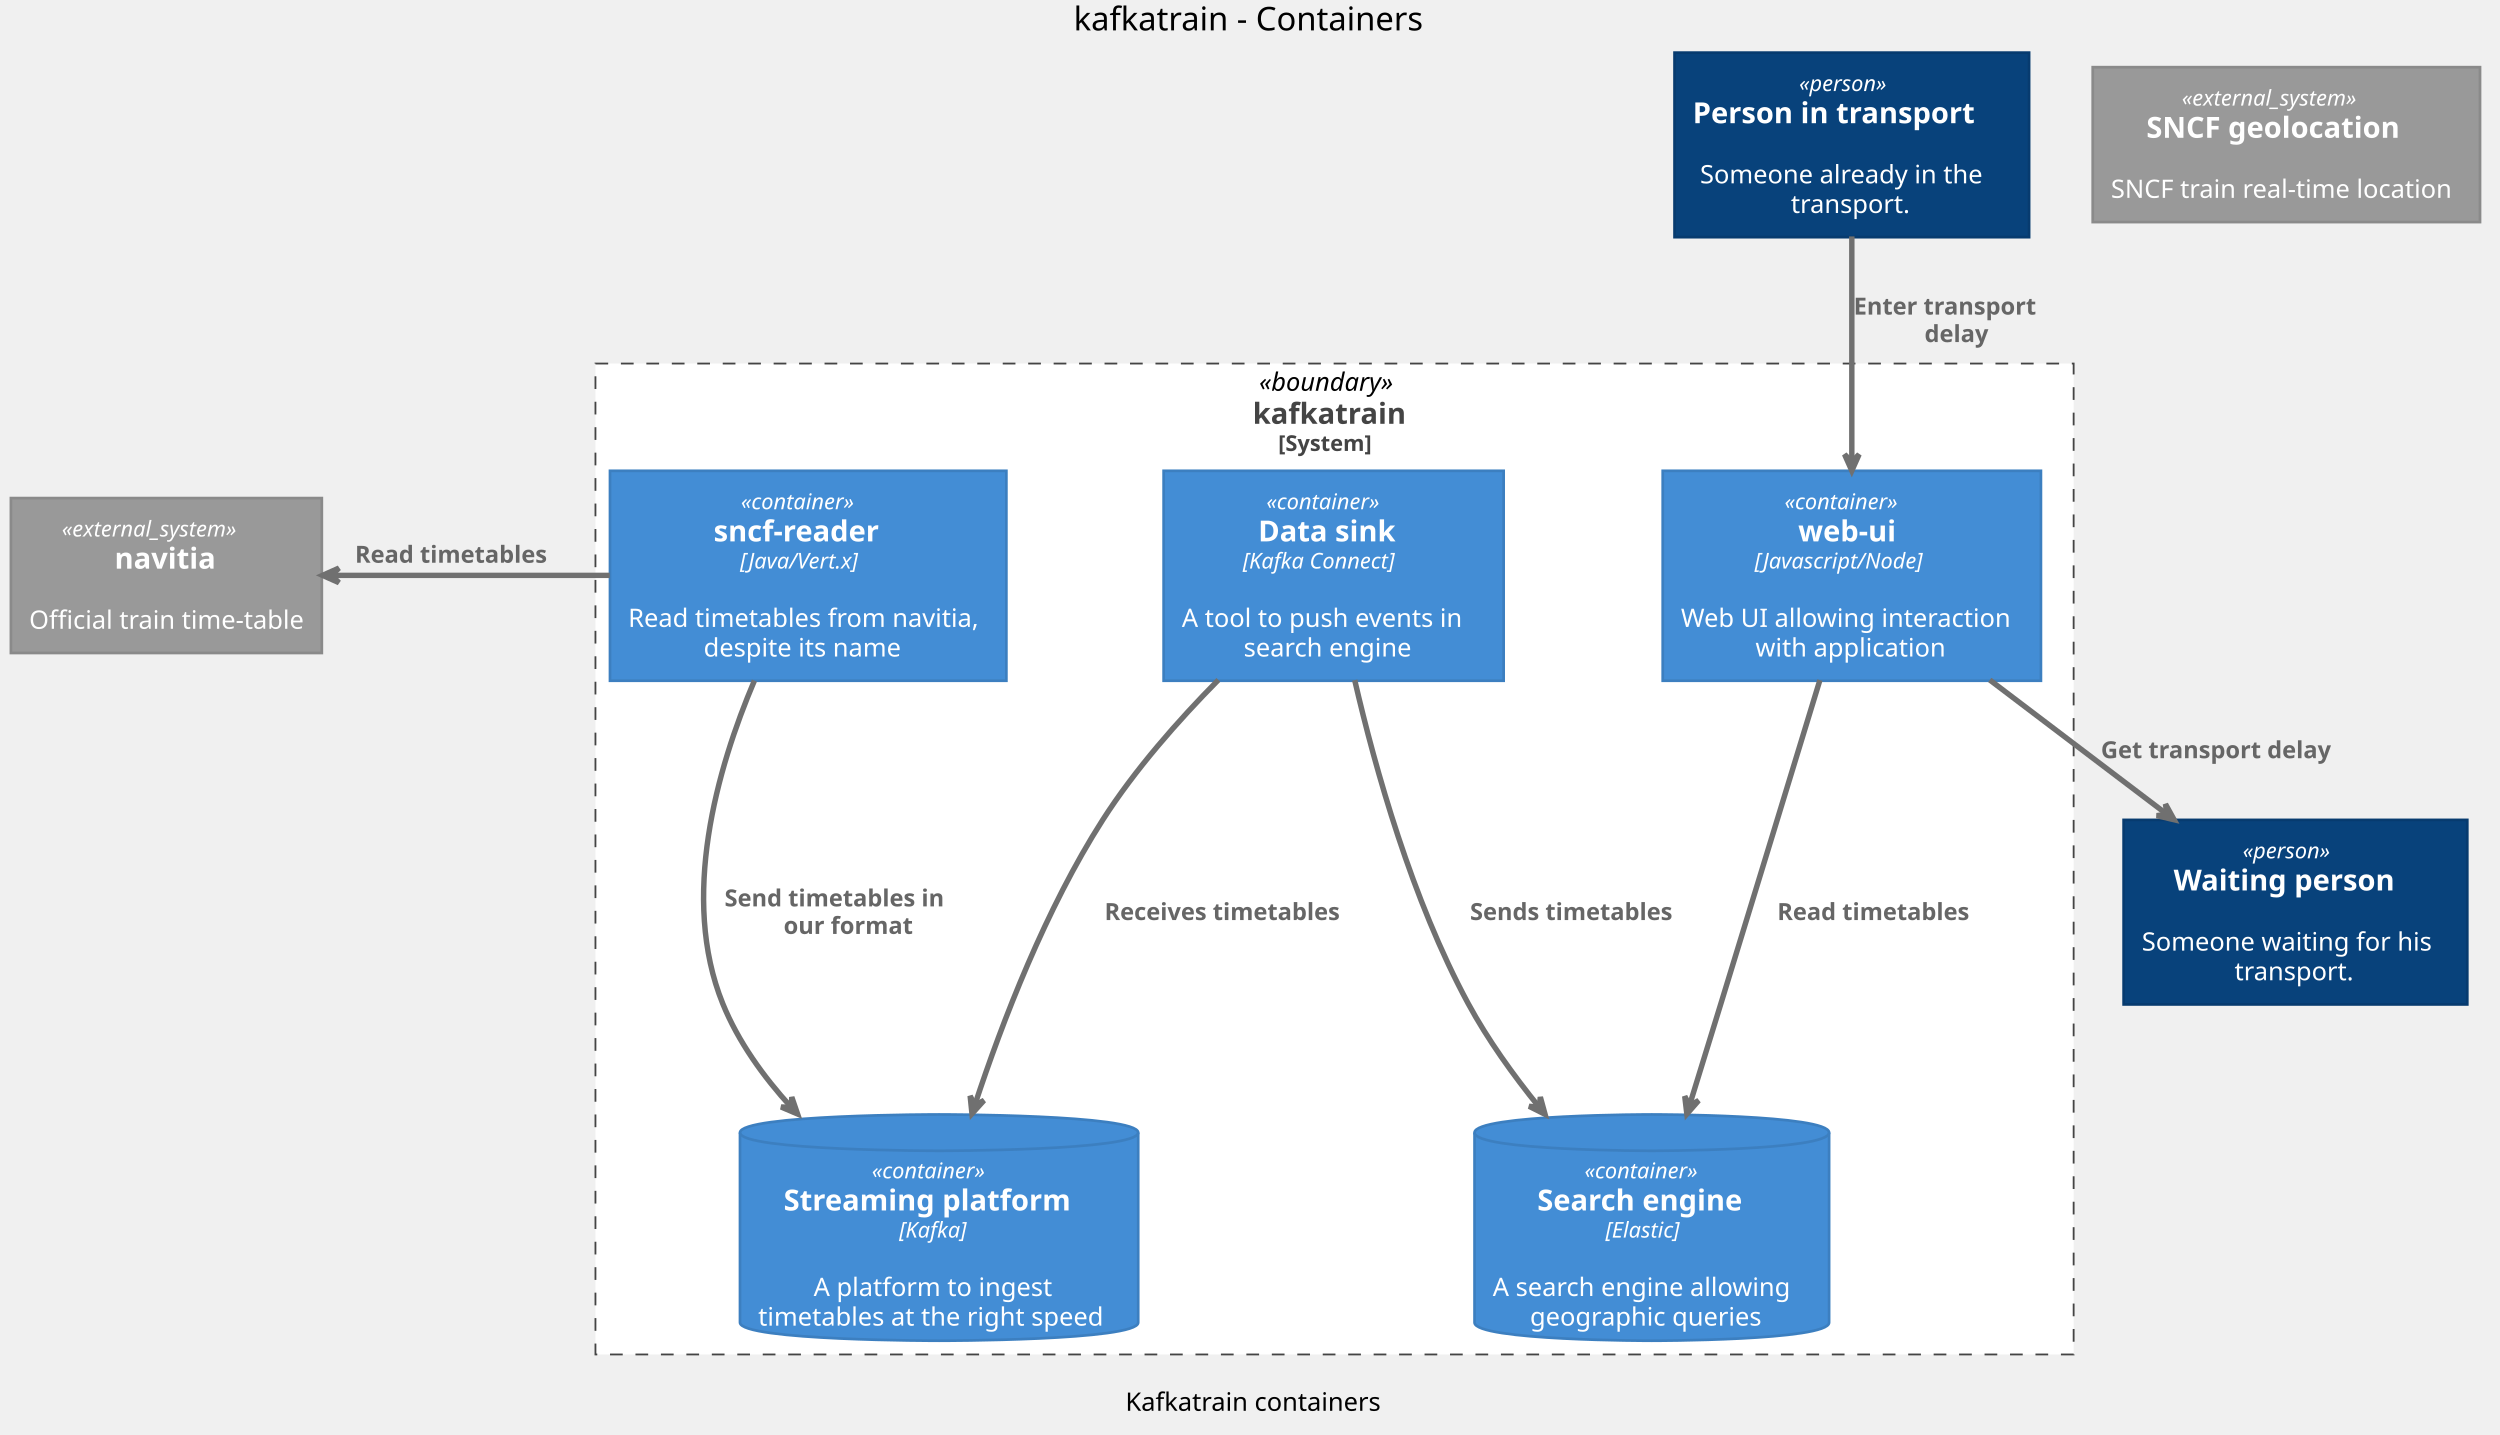
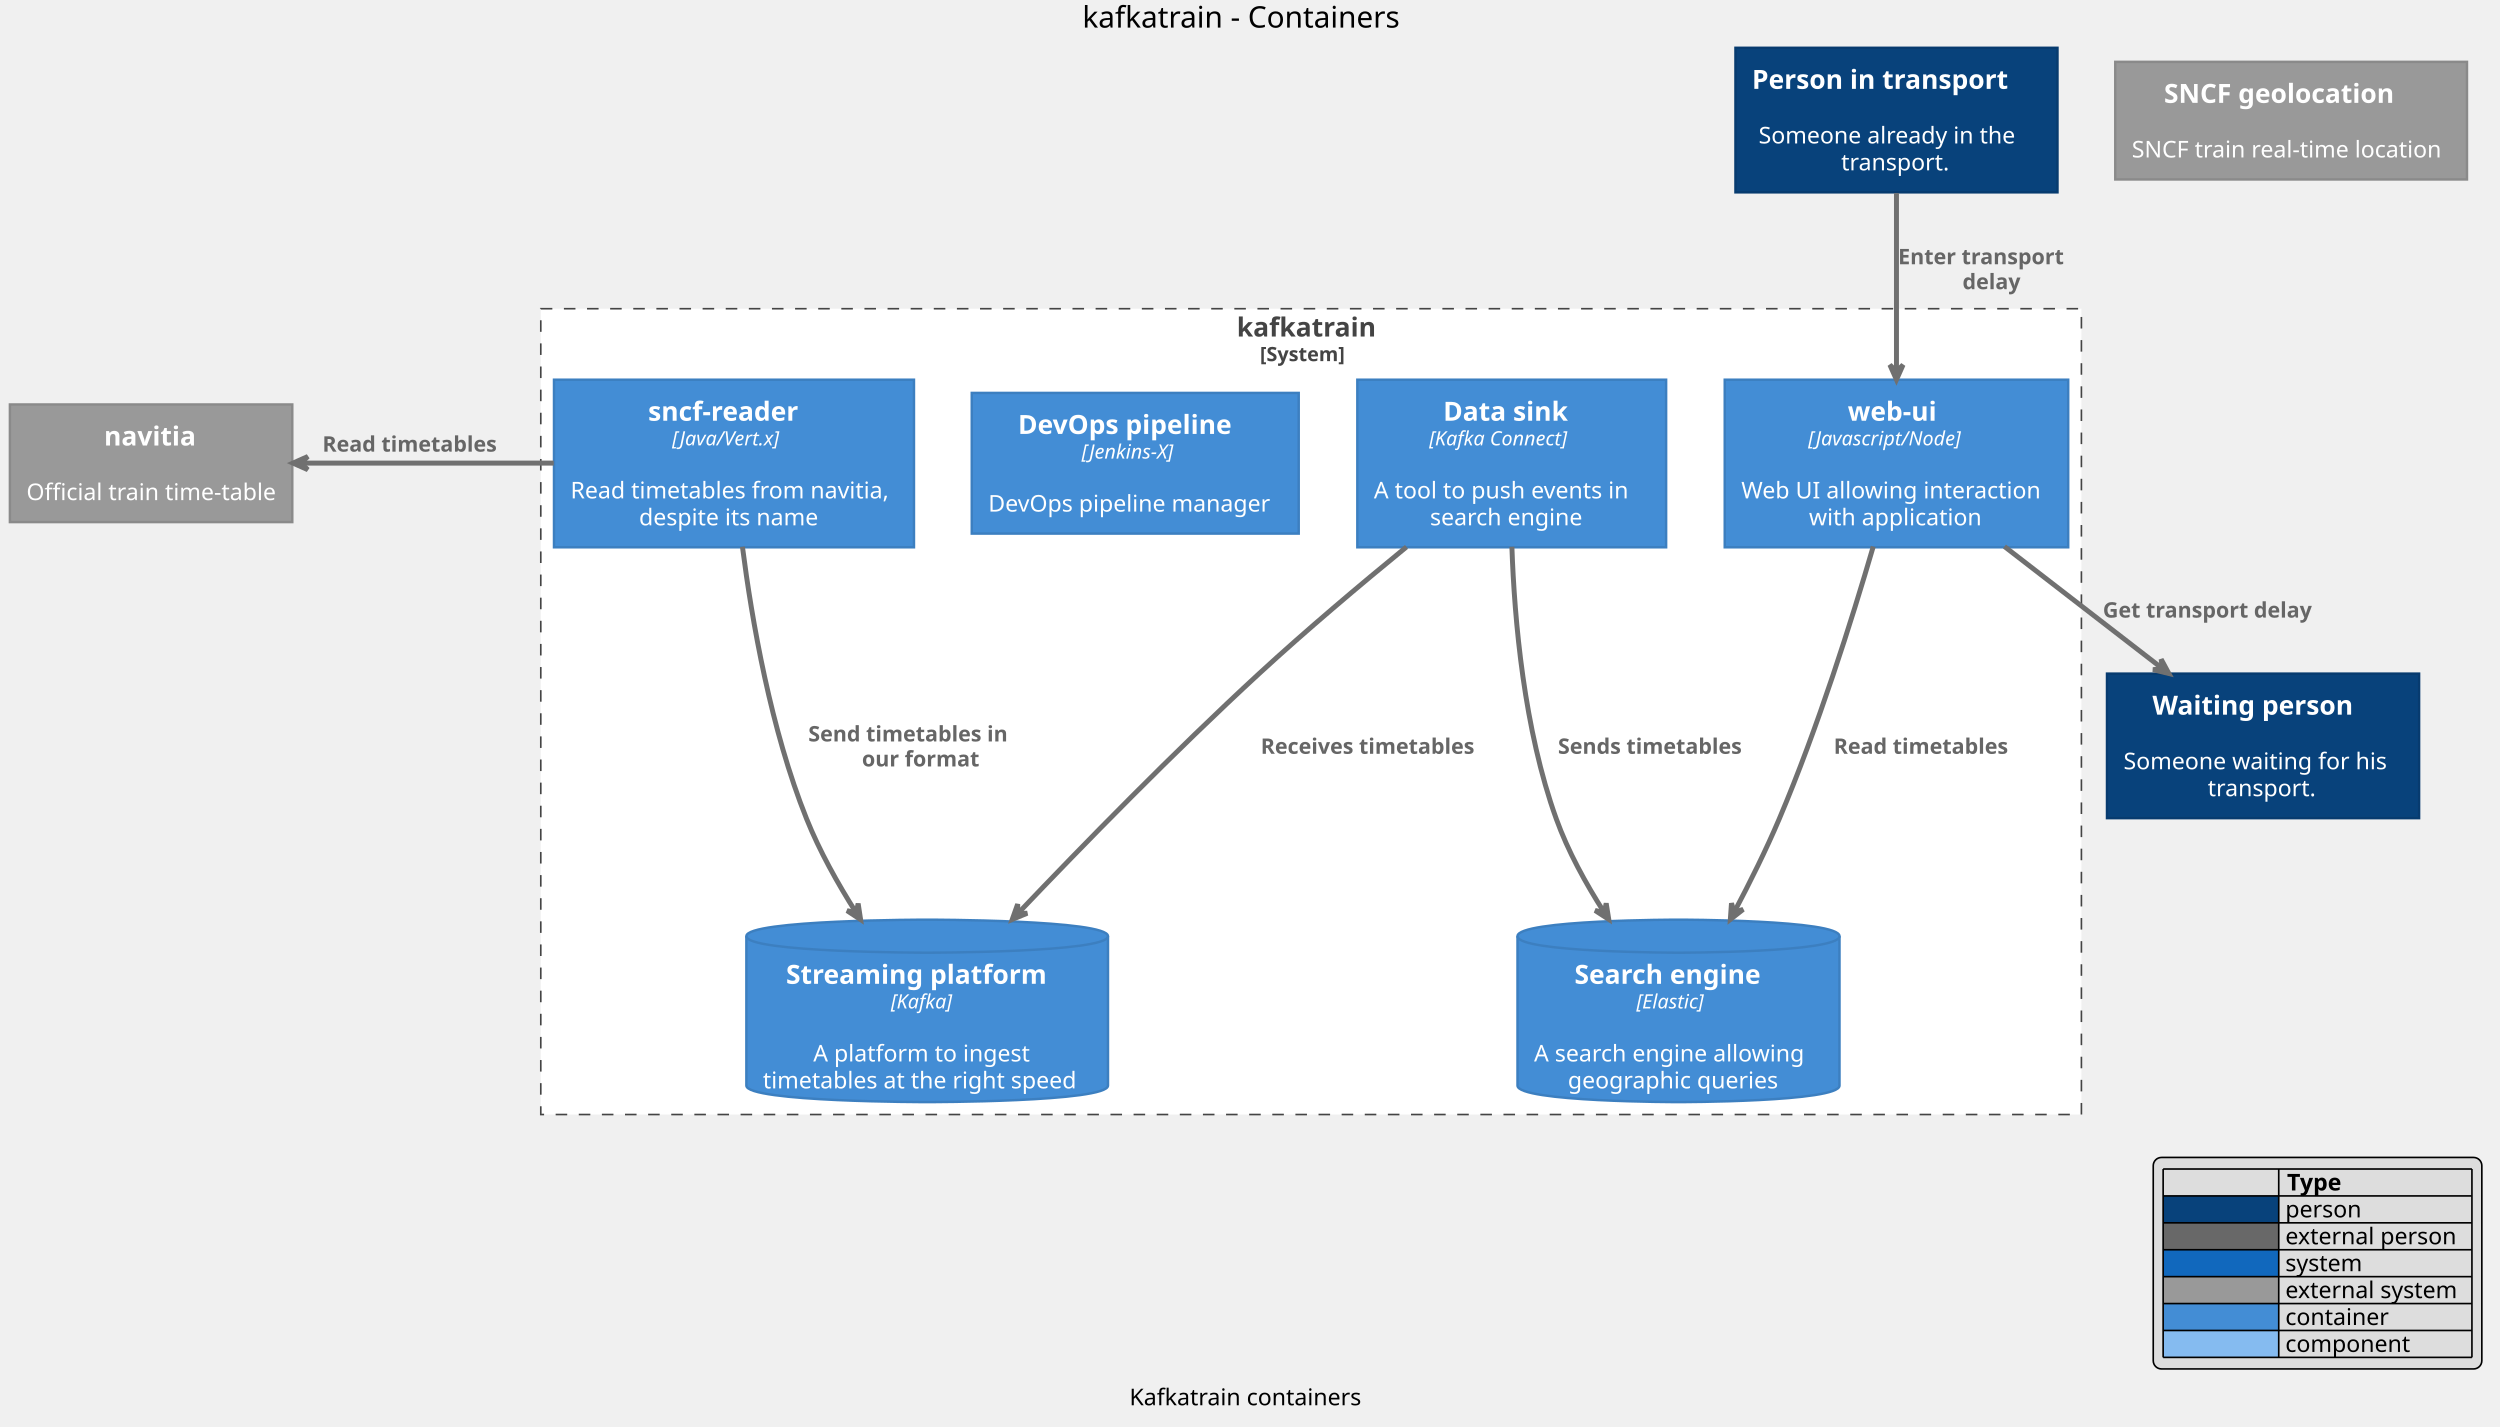
- <svg xmlns="http://www.w3.org/2000/svg" contentScriptType="application/ecmascript" contentStyleType="text/css" height="789px" preserveAspectRatio="none" style="width:1375px;height:789px;" version="1.1" viewBox="0 0 1375 789" width="1375px" zoomAndPan="magnify">
+ <svg xmlns="http://www.w3.org/2000/svg" contentScriptType="application/ecmascript" contentStyleType="text/css" height="864px" preserveAspectRatio="none" style="width:1514px;height:864px;" version="1.1" viewBox="0 0 1514 864" width="1514px" zoomAndPan="magnify">
  <defs>
    <style type="text/css">path:hover { stroke: #ADFF2F !important;}</style>
  </defs>
  <g>
-     <text fill="#000000" font-family="sans-serif" font-size="18" lengthAdjust="spacingAndGlyphs" textLength="201" x="590.5" y="16.708">kafkatrain - Containers</text>
-     <rect fill="#FFFFFF" height="545" style="stroke: #444444; stroke-width: 1.0; stroke-dasharray: 7.0,7.0;" width="813" x="327.5" y="199.953" />
-     <text fill="#000000" font-family="sans-serif" font-size="14" font-style="italic" lengthAdjust="spacingAndGlyphs" textLength="83" x="692.5" y="214.948">«boundary»</text>
-     <text fill="#444444" font-family="sans-serif" font-size="16" font-weight="bold" lengthAdjust="spacingAndGlyphs" textLength="90" x="689" y="233.102">kafkatrain</text>
-     <text fill="#444444" font-family="sans-serif" font-size="12" font-weight="bold" lengthAdjust="spacingAndGlyphs" textLength="62" x="703" y="248.014">[System]</text>
-     <rect fill="#438DD5" height="115.453" style="stroke: #3C7FC0; stroke-width: 1.5;" width="187" x="640" y="258.953" />
-     <text fill="#FFFFFF" font-family="sans-serif" font-size="12" font-style="italic" lengthAdjust="spacingAndGlyphs" textLength="74" x="696.5" y="280.092">«container»</text>
-     <text fill="#FFFFFF" font-family="sans-serif" font-size="16" font-weight="bold" lengthAdjust="spacingAndGlyphs" textLength="83" x="692" y="297.773">Data sink</text>
-     <text fill="#FFFFFF" font-family="sans-serif" font-size="12" font-style="italic" lengthAdjust="spacingAndGlyphs" textLength="100" x="683.5" y="312.685">[Kafka Connect]</text>
-     <text fill="#FFFFFF" font-family="sans-serif" font-size="14" lengthAdjust="spacingAndGlyphs" textLength="0" x="735.5" y="328.511" />
-     <text fill="#FFFFFF" font-family="sans-serif" font-size="14" lengthAdjust="spacingAndGlyphs" textLength="163" x="650" y="344.808">A tool to push events in</text>
-     <text fill="#FFFFFF" font-family="sans-serif" font-size="14" lengthAdjust="spacingAndGlyphs" textLength="99" x="684" y="361.104">search engine</text>
-     <path d="M811,622.953 C811,612.953 908.5,612.953 908.5,612.953 C908.5,612.953 1006,612.953 1006,622.953 L1006,727.406 C1006,737.406 908.5,737.406 908.5,737.406 C908.5,737.406 811,737.406 811,727.406 L811,622.953 " fill="#438DD5" style="stroke: #3C7FC0; stroke-width: 1.5;" />
-     <path d="M811,622.953 C811,632.953 908.5,632.953 908.5,632.953 C908.5,632.953 1006,632.953 1006,622.953 " fill="none" style="stroke: #3C7FC0; stroke-width: 1.5;" />
-     <text fill="#FFFFFF" font-family="sans-serif" font-size="12" font-style="italic" lengthAdjust="spacingAndGlyphs" textLength="74" x="871.5" y="648.092">«container»</text>
-     <text fill="#FFFFFF" font-family="sans-serif" font-size="16" font-weight="bold" lengthAdjust="spacingAndGlyphs" textLength="126" x="845.5" y="665.773">Search engine</text>
-     <text fill="#FFFFFF" font-family="sans-serif" font-size="12" font-style="italic" lengthAdjust="spacingAndGlyphs" textLength="51" x="883" y="680.686">[Elastic]</text>
-     <text fill="#FFFFFF" font-family="sans-serif" font-size="14" lengthAdjust="spacingAndGlyphs" textLength="0" x="910.5" y="696.511" />
-     <text fill="#FFFFFF" font-family="sans-serif" font-size="14" lengthAdjust="spacingAndGlyphs" textLength="171" x="821" y="712.808">A search engine allowing</text>
-     <text fill="#FFFFFF" font-family="sans-serif" font-size="14" lengthAdjust="spacingAndGlyphs" textLength="134" x="841.5" y="729.105">geographic queries</text>
-     <path d="M407,622.953 C407,612.953 516.5,612.953 516.5,612.953 C516.5,612.953 626,612.953 626,622.953 L626,727.406 C626,737.406 516.5,737.406 516.5,737.406 C516.5,737.406 407,737.406 407,727.406 L407,622.953 " fill="#438DD5" style="stroke: #3C7FC0; stroke-width: 1.5;" />
-     <path d="M407,622.953 C407,632.953 516.5,632.953 516.5,632.953 C516.5,632.953 626,632.953 626,622.953 " fill="none" style="stroke: #3C7FC0; stroke-width: 1.5;" />
-     <text fill="#FFFFFF" font-family="sans-serif" font-size="12" font-style="italic" lengthAdjust="spacingAndGlyphs" textLength="74" x="479.5" y="648.092">«container»</text>
-     <text fill="#FFFFFF" font-family="sans-serif" font-size="16" font-weight="bold" lengthAdjust="spacingAndGlyphs" textLength="171" x="431" y="665.773">Streaming platform</text>
-     <text fill="#FFFFFF" font-family="sans-serif" font-size="12" font-style="italic" lengthAdjust="spacingAndGlyphs" textLength="44" x="494.5" y="680.686">[Kafka]</text>
-     <text fill="#FFFFFF" font-family="sans-serif" font-size="14" lengthAdjust="spacingAndGlyphs" textLength="0" x="518.5" y="696.511" />
-     <text fill="#FFFFFF" font-family="sans-serif" font-size="14" lengthAdjust="spacingAndGlyphs" textLength="134" x="447.5" y="712.808">A platform to ingest</text>
-     <text fill="#FFFFFF" font-family="sans-serif" font-size="14" lengthAdjust="spacingAndGlyphs" textLength="199" x="417" y="729.105">timetables at the right speed</text>
-     <rect fill="#438DD5" height="115.453" style="stroke: #3C7FC0; stroke-width: 1.5;" width="218" x="335.5" y="258.953" />
-     <text fill="#FFFFFF" font-family="sans-serif" font-size="12" font-style="italic" lengthAdjust="spacingAndGlyphs" textLength="74" x="407.5" y="280.092">«container»</text>
-     <text fill="#FFFFFF" font-family="sans-serif" font-size="16" font-weight="bold" lengthAdjust="spacingAndGlyphs" textLength="104" x="392.5" y="297.773">sncf-reader</text>
-     <text fill="#FFFFFF" font-family="sans-serif" font-size="12" font-style="italic" lengthAdjust="spacingAndGlyphs" textLength="75" x="407" y="312.685">[Java/Vert.x]</text>
-     <text fill="#FFFFFF" font-family="sans-serif" font-size="14" lengthAdjust="spacingAndGlyphs" textLength="0" x="446.5" y="328.511" />
-     <text fill="#FFFFFF" font-family="sans-serif" font-size="14" lengthAdjust="spacingAndGlyphs" textLength="198" x="345.5" y="344.808">Read timetables from navitia,</text>
-     <text fill="#FFFFFF" font-family="sans-serif" font-size="14" lengthAdjust="spacingAndGlyphs" textLength="115" x="387" y="361.104">despite its name</text>
-     <rect fill="#438DD5" height="115.453" style="stroke: #3C7FC0; stroke-width: 1.5;" width="208" x="914.5" y="258.953" />
-     <text fill="#FFFFFF" font-family="sans-serif" font-size="12" font-style="italic" lengthAdjust="spacingAndGlyphs" textLength="74" x="981.5" y="280.092">«container»</text>
-     <text fill="#FFFFFF" font-family="sans-serif" font-size="16" font-weight="bold" lengthAdjust="spacingAndGlyphs" textLength="59" x="989" y="297.773">web-ui</text>
-     <text fill="#FFFFFF" font-family="sans-serif" font-size="12" font-style="italic" lengthAdjust="spacingAndGlyphs" textLength="107" x="965" y="312.685">[Javascript/Node]</text>
-     <text fill="#FFFFFF" font-family="sans-serif" font-size="14" lengthAdjust="spacingAndGlyphs" textLength="0" x="1020.5" y="328.511" />
-     <text fill="#FFFFFF" font-family="sans-serif" font-size="14" lengthAdjust="spacingAndGlyphs" textLength="184" x="924.5" y="344.808">Web UI allowing interaction</text>
-     <text fill="#FFFFFF" font-family="sans-serif" font-size="14" lengthAdjust="spacingAndGlyphs" textLength="106" x="965.5" y="361.104">with application</text>
-     <rect fill="#08427B" height="101.484" style="stroke: #073B6F; stroke-width: 1.5;" width="195" x="921" y="28.953" />
-     <text fill="#FFFFFF" font-family="sans-serif" font-size="12" font-style="italic" lengthAdjust="spacingAndGlyphs" textLength="58" x="989.5" y="50.092">«person»</text>
-     <text fill="#FFFFFF" font-family="sans-serif" font-size="16" font-weight="bold" lengthAdjust="spacingAndGlyphs" textLength="175" x="931" y="67.773">Person in transport</text>
-     <text fill="#FFFFFF" font-family="sans-serif" font-size="14" lengthAdjust="spacingAndGlyphs" textLength="0" x="1020.5" y="84.542" />
-     <text fill="#FFFFFF" font-family="sans-serif" font-size="14" lengthAdjust="spacingAndGlyphs" textLength="163" x="935" y="100.839">Someone already in the</text>
-     <text fill="#FFFFFF" font-family="sans-serif" font-size="14" lengthAdjust="spacingAndGlyphs" textLength="67" x="985" y="117.136">transport.</text>
-     <rect fill="#999999" height="85.188" style="stroke: #8A8A8A; stroke-width: 1.5;" width="213" x="1151" y="36.953" />
-     <text fill="#FFFFFF" font-family="sans-serif" font-size="12" font-style="italic" lengthAdjust="spacingAndGlyphs" textLength="115" x="1200" y="58.092">«external_system»</text>
-     <text fill="#FFFFFF" font-family="sans-serif" font-size="16" font-weight="bold" lengthAdjust="spacingAndGlyphs" textLength="154" x="1180.5" y="75.773">SNCF geolocation</text>
-     <text fill="#FFFFFF" font-family="sans-serif" font-size="14" lengthAdjust="spacingAndGlyphs" textLength="0" x="1259.5" y="92.542" />
-     <text fill="#FFFFFF" font-family="sans-serif" font-size="14" lengthAdjust="spacingAndGlyphs" textLength="193" x="1161" y="108.839">SNCF train real-time location</text>
-     <rect fill="#08427B" height="101.484" style="stroke: #073B6F; stroke-width: 1.5;" width="189" x="1168" y="450.953" />
-     <text fill="#FFFFFF" font-family="sans-serif" font-size="12" font-style="italic" lengthAdjust="spacingAndGlyphs" textLength="58" x="1233.5" y="472.092">«person»</text>
-     <text fill="#FFFFFF" font-family="sans-serif" font-size="16" font-weight="bold" lengthAdjust="spacingAndGlyphs" textLength="134" x="1195.5" y="489.773">Waiting person</text>
-     <text fill="#FFFFFF" font-family="sans-serif" font-size="14" lengthAdjust="spacingAndGlyphs" textLength="0" x="1264.5" y="506.542" />
-     <text fill="#FFFFFF" font-family="sans-serif" font-size="14" lengthAdjust="spacingAndGlyphs" textLength="165" x="1178" y="522.839">Someone waiting for his</text>
-     <text fill="#FFFFFF" font-family="sans-serif" font-size="14" lengthAdjust="spacingAndGlyphs" textLength="67" x="1229" y="539.136">transport.</text>
-     <rect fill="#999999" height="85.188" style="stroke: #8A8A8A; stroke-width: 1.5;" width="171" x="6" y="273.953" />
-     <text fill="#FFFFFF" font-family="sans-serif" font-size="12" font-style="italic" lengthAdjust="spacingAndGlyphs" textLength="115" x="34" y="295.092">«external_system»</text>
-     <text fill="#FFFFFF" font-family="sans-serif" font-size="16" font-weight="bold" lengthAdjust="spacingAndGlyphs" textLength="57" x="63" y="312.773">navitia</text>
-     <text fill="#FFFFFF" font-family="sans-serif" font-size="14" lengthAdjust="spacingAndGlyphs" textLength="0" x="93.5" y="329.542" />
-     <text fill="#FFFFFF" font-family="sans-serif" font-size="14" lengthAdjust="spacingAndGlyphs" textLength="151" x="16" y="345.839">Official train time-table</text>
-     <path d="M745.092,374.083 C756.492,423.33 776.704,495.038 807.5,551.953 C818.197,571.722 832.294,591.347 846.55,608.923 " fill="none" id="15-&gt;14" style="stroke: #707070; stroke-width: 3.0;" />
-     <polygon fill="#707070" points="849.786,612.875,847.179,603.378,846.618,609.006,840.989,608.446,849.786,612.875" style="stroke: #707070; stroke-width: 3.0;" />
-     <text fill="#666666" font-family="sans-serif" font-size="13" font-weight="bold" lengthAdjust="spacingAndGlyphs" textLength="129" x="808.5" y="506.02">Sends timetables</text>
-     <path d="M670.091,373.959 C647.909,396.407 624.16,423.363 606.5,450.953 C575.217,499.825 551.446,561.355 536.213,607.556 " fill="none" id="15-&gt;11" style="stroke: #707070; stroke-width: 3.0;" />
-     <polygon fill="#707070" points="534.582,612.544,541.181,605.233,536.136,607.791,533.577,602.746,534.582,612.544" style="stroke: #707070; stroke-width: 3.0;" />
-     <text fill="#666666" font-family="sans-serif" font-size="13" font-weight="bold" lengthAdjust="spacingAndGlyphs" textLength="149" x="607.5" y="506.02">Receives timetables</text>
-     <path d="M1018.5,130.005 C1018.5,166.174 1018.5,215.099 1018.5,253.756 " fill="none" id="2-&gt;18" style="stroke: #707070; stroke-width: 3.0;" />
-     <polygon fill="#707070" points="1018.5,258.899,1022.5,249.899,1018.5,253.899,1014.5,249.899,1018.5,258.899" style="stroke: #707070; stroke-width: 3.0;" />
-     <text fill="#666666" font-family="sans-serif" font-size="13" font-weight="bold" lengthAdjust="spacingAndGlyphs" textLength="113" x="1019.5" y="173.02">Enter transport</text>
-     <text fill="#666666" font-family="sans-serif" font-size="13" font-weight="bold" lengthAdjust="spacingAndGlyphs" textLength="40" x="1058.5" y="188.153">delay</text>
-     <path d="M414.936,374.327 C394.214,423.092 374.046,493.98 397.5,551.953 C405.943,572.823 419.813,592.114 435.157,608.932 " fill="none" id="10-&gt;11" style="stroke: #707070; stroke-width: 3.0;" />
-     <polygon fill="#707070" points="438.663,612.705,435.468,603.389,435.259,609.042,429.606,608.834,438.663,612.705" style="stroke: #707070; stroke-width: 3.0;" />
-     <text fill="#666666" font-family="sans-serif" font-size="13" font-weight="bold" lengthAdjust="spacingAndGlyphs" textLength="139" x="398.5" y="498.52">Send timetables in</text>
-     <text fill="#666666" font-family="sans-serif" font-size="13" font-weight="bold" lengthAdjust="spacingAndGlyphs" textLength="79" x="431" y="513.653">our format</text>
-     <path d="M182.461,316.453 C229.132,316.453 286.327,316.453 335.361,316.453 " fill="none" id="6&lt;-10" style="stroke: #707070; stroke-width: 3.0;" />
-     <polygon fill="#707070" points="177.402,316.453,186.402,320.453,182.402,316.453,186.402,312.453,177.402,316.453" style="stroke: #707070; stroke-width: 3.0;" />
-     <text fill="#666666" font-family="sans-serif" font-size="13" font-weight="bold" lengthAdjust="spacingAndGlyphs" textLength="122" x="195.25" y="309.52">Read timetables</text>
-     <path d="M1000.941,374.053 C986.392,421.741 965.152,491.265 946.5,551.953 C940.948,570.016 934.919,589.565 929.333,607.648 " fill="none" id="18-&gt;14" style="stroke: #707070; stroke-width: 3.0;" />
-     <polygon fill="#707070" points="927.769,612.706,934.248,605.288,929.246,607.929,926.605,602.927,927.769,612.706" style="stroke: #707070; stroke-width: 3.0;" />
-     <text fill="#666666" font-family="sans-serif" font-size="13" font-weight="bold" lengthAdjust="spacingAndGlyphs" textLength="122" x="977.5" y="506.02">Read timetables</text>
-     <path d="M1094.366,373.974 C1125.427,397.525 1161.167,424.623 1191.687,447.763 " fill="none" id="18-&gt;1" style="stroke: #707070; stroke-width: 3.0;" />
-     <polygon fill="#707070" points="1195.765,450.855,1191.011,442.23,1191.781,447.834,1186.177,448.605,1195.765,450.855" style="stroke: #707070; stroke-width: 3.0;" />
-     <text fill="#666666" font-family="sans-serif" font-size="13" font-weight="bold" lengthAdjust="spacingAndGlyphs" textLength="145" x="1155.5" y="417.02">Get transport delay</text>
-     <text fill="#000000" font-family="sans-serif" font-size="14" lengthAdjust="spacingAndGlyphs" textLength="144" x="619" y="775.948">Kafkatrain containers</text>
+     <text fill="#000000" font-family="sans-serif" font-size="18" lengthAdjust="spacingAndGlyphs" textLength="201" x="655.5" y="16.708">kafkatrain - Containers</text>
+     <rect fill="#FFFFFF" height="488" style="stroke: #444444; stroke-width: 1.0; stroke-dasharray: 7.0,7.0;" width="933" x="327.5" y="186.953" />
+     <text fill="#444444" font-family="sans-serif" font-size="16" font-weight="bold" lengthAdjust="spacingAndGlyphs" textLength="90" x="749" y="203.805">kafkatrain</text>
+     <text fill="#444444" font-family="sans-serif" font-size="12" font-weight="bold" lengthAdjust="spacingAndGlyphs" textLength="62" x="763" y="218.717">[System]</text>
+     <rect fill="#438DD5" height="101.484" style="stroke: #3C7FC0; stroke-width: 1.5;" width="187" x="822" y="229.953" />
+     <text fill="#FFFFFF" font-family="sans-serif" font-size="16" font-weight="bold" lengthAdjust="spacingAndGlyphs" textLength="83" x="874" y="254.805">Data sink</text>
+     <text fill="#FFFFFF" font-family="sans-serif" font-size="12" font-style="italic" lengthAdjust="spacingAndGlyphs" textLength="100" x="865.5" y="269.717">[Kafka Connect]</text>
+     <text fill="#FFFFFF" font-family="sans-serif" font-size="14" lengthAdjust="spacingAndGlyphs" textLength="0" x="917.5" y="285.542" />
+     <text fill="#FFFFFF" font-family="sans-serif" font-size="14" lengthAdjust="spacingAndGlyphs" textLength="163" x="832" y="301.839">A tool to push events in</text>
+     <text fill="#FFFFFF" font-family="sans-serif" font-size="14" lengthAdjust="spacingAndGlyphs" textLength="99" x="866" y="318.136">search engine</text>
+     <rect fill="#438DD5" height="85.188" style="stroke: #3C7FC0; stroke-width: 1.5;" width="198" x="588.5" y="237.953" />
+     <text fill="#FFFFFF" font-family="sans-serif" font-size="16" font-weight="bold" lengthAdjust="spacingAndGlyphs" textLength="142" x="616.5" y="262.805">DevOps pipeline</text>
+     <text fill="#FFFFFF" font-family="sans-serif" font-size="12" font-style="italic" lengthAdjust="spacingAndGlyphs" textLength="65" x="655" y="277.717">[Jenkins-X]</text>
+     <text fill="#FFFFFF" font-family="sans-serif" font-size="14" lengthAdjust="spacingAndGlyphs" textLength="0" x="689.5" y="293.542" />
+     <text fill="#FFFFFF" font-family="sans-serif" font-size="14" lengthAdjust="spacingAndGlyphs" textLength="178" x="598.5" y="309.839">DevOps pipeline manager</text>
+     <path d="M919,566.953 C919,556.953 1016.5,556.953 1016.5,556.953 C1016.5,556.953 1114,556.953 1114,566.953 L1114,657.438 C1114,667.438 1016.5,667.438 1016.5,667.438 C1016.5,667.438 919,667.438 919,657.438 L919,566.953 " fill="#438DD5" style="stroke: #3C7FC0; stroke-width: 1.5;" />
+     <path d="M919,566.953 C919,576.953 1016.5,576.953 1016.5,576.953 C1016.5,576.953 1114,576.953 1114,566.953 " fill="none" style="stroke: #3C7FC0; stroke-width: 1.5;" />
+     <text fill="#FFFFFF" font-family="sans-serif" font-size="16" font-weight="bold" lengthAdjust="spacingAndGlyphs" textLength="126" x="953.5" y="595.805">Search engine</text>
+     <text fill="#FFFFFF" font-family="sans-serif" font-size="12" font-style="italic" lengthAdjust="spacingAndGlyphs" textLength="51" x="991" y="610.717">[Elastic]</text>
+     <text fill="#FFFFFF" font-family="sans-serif" font-size="14" lengthAdjust="spacingAndGlyphs" textLength="0" x="1018.5" y="626.542" />
+     <text fill="#FFFFFF" font-family="sans-serif" font-size="14" lengthAdjust="spacingAndGlyphs" textLength="171" x="929" y="642.839">A search engine allowing</text>
+     <text fill="#FFFFFF" font-family="sans-serif" font-size="14" lengthAdjust="spacingAndGlyphs" textLength="134" x="949.5" y="659.136">geographic queries</text>
+     <path d="M452,566.953 C452,556.953 561.5,556.953 561.5,556.953 C561.5,556.953 671,556.953 671,566.953 L671,657.438 C671,667.438 561.5,667.438 561.5,667.438 C561.5,667.438 452,667.438 452,657.438 L452,566.953 " fill="#438DD5" style="stroke: #3C7FC0; stroke-width: 1.5;" />
+     <path d="M452,566.953 C452,576.953 561.5,576.953 561.5,576.953 C561.5,576.953 671,576.953 671,566.953 " fill="none" style="stroke: #3C7FC0; stroke-width: 1.5;" />
+     <text fill="#FFFFFF" font-family="sans-serif" font-size="16" font-weight="bold" lengthAdjust="spacingAndGlyphs" textLength="171" x="476" y="595.805">Streaming platform</text>
+     <text fill="#FFFFFF" font-family="sans-serif" font-size="12" font-style="italic" lengthAdjust="spacingAndGlyphs" textLength="44" x="539.5" y="610.717">[Kafka]</text>
+     <text fill="#FFFFFF" font-family="sans-serif" font-size="14" lengthAdjust="spacingAndGlyphs" textLength="0" x="563.5" y="626.542" />
+     <text fill="#FFFFFF" font-family="sans-serif" font-size="14" lengthAdjust="spacingAndGlyphs" textLength="134" x="492.5" y="642.839">A platform to ingest</text>
+     <text fill="#FFFFFF" font-family="sans-serif" font-size="14" lengthAdjust="spacingAndGlyphs" textLength="199" x="462" y="659.136">timetables at the right speed</text>
+     <rect fill="#438DD5" height="101.484" style="stroke: #3C7FC0; stroke-width: 1.5;" width="218" x="335.5" y="229.953" />
+     <text fill="#FFFFFF" font-family="sans-serif" font-size="16" font-weight="bold" lengthAdjust="spacingAndGlyphs" textLength="104" x="392.5" y="254.805">sncf-reader</text>
+     <text fill="#FFFFFF" font-family="sans-serif" font-size="12" font-style="italic" lengthAdjust="spacingAndGlyphs" textLength="75" x="407" y="269.717">[Java/Vert.x]</text>
+     <text fill="#FFFFFF" font-family="sans-serif" font-size="14" lengthAdjust="spacingAndGlyphs" textLength="0" x="446.5" y="285.542" />
+     <text fill="#FFFFFF" font-family="sans-serif" font-size="14" lengthAdjust="spacingAndGlyphs" textLength="198" x="345.5" y="301.839">Read timetables from navitia,</text>
+     <text fill="#FFFFFF" font-family="sans-serif" font-size="14" lengthAdjust="spacingAndGlyphs" textLength="115" x="387" y="318.136">despite its name</text>
+     <rect fill="#438DD5" height="101.484" style="stroke: #3C7FC0; stroke-width: 1.5;" width="208" x="1044.5" y="229.953" />
+     <text fill="#FFFFFF" font-family="sans-serif" font-size="16" font-weight="bold" lengthAdjust="spacingAndGlyphs" textLength="59" x="1119" y="254.805">web-ui</text>
+     <text fill="#FFFFFF" font-family="sans-serif" font-size="12" font-style="italic" lengthAdjust="spacingAndGlyphs" textLength="107" x="1095" y="269.717">[Javascript/Node]</text>
+     <text fill="#FFFFFF" font-family="sans-serif" font-size="14" lengthAdjust="spacingAndGlyphs" textLength="0" x="1150.5" y="285.542" />
+     <text fill="#FFFFFF" font-family="sans-serif" font-size="14" lengthAdjust="spacingAndGlyphs" textLength="184" x="1054.5" y="301.839">Web UI allowing interaction</text>
+     <text fill="#FFFFFF" font-family="sans-serif" font-size="14" lengthAdjust="spacingAndGlyphs" textLength="106" x="1095.5" y="318.136">with application</text>
+     <rect fill="#08427B" height="87.516" style="stroke: #073B6F; stroke-width: 1.5;" width="195" x="1051" y="28.953" />
+     <text fill="#FFFFFF" font-family="sans-serif" font-size="16" font-weight="bold" lengthAdjust="spacingAndGlyphs" textLength="175" x="1061" y="53.805">Person in transport</text>
+     <text fill="#FFFFFF" font-family="sans-serif" font-size="14" lengthAdjust="spacingAndGlyphs" textLength="0" x="1150.5" y="70.573" />
+     <text fill="#FFFFFF" font-family="sans-serif" font-size="14" lengthAdjust="spacingAndGlyphs" textLength="163" x="1065" y="86.87">Someone already in the</text>
+     <text fill="#FFFFFF" font-family="sans-serif" font-size="14" lengthAdjust="spacingAndGlyphs" textLength="67" x="1115" y="103.167">transport.</text>
+     <rect fill="#999999" height="71.219" style="stroke: #8A8A8A; stroke-width: 1.5;" width="213" x="1281" y="37.453" />
+     <text fill="#FFFFFF" font-family="sans-serif" font-size="16" font-weight="bold" lengthAdjust="spacingAndGlyphs" textLength="154" x="1310.5" y="62.305">SNCF geolocation</text>
+     <text fill="#FFFFFF" font-family="sans-serif" font-size="14" lengthAdjust="spacingAndGlyphs" textLength="0" x="1389.5" y="79.073" />
+     <text fill="#FFFFFF" font-family="sans-serif" font-size="14" lengthAdjust="spacingAndGlyphs" textLength="193" x="1291" y="95.37">SNCF train real-time location</text>
+     <rect fill="#08427B" height="87.516" style="stroke: #073B6F; stroke-width: 1.5;" width="189" x="1276" y="407.953" />
+     <text fill="#FFFFFF" font-family="sans-serif" font-size="16" font-weight="bold" lengthAdjust="spacingAndGlyphs" textLength="134" x="1303.5" y="432.805">Waiting person</text>
+     <text fill="#FFFFFF" font-family="sans-serif" font-size="14" lengthAdjust="spacingAndGlyphs" textLength="0" x="1372.5" y="449.573" />
+     <text fill="#FFFFFF" font-family="sans-serif" font-size="14" lengthAdjust="spacingAndGlyphs" textLength="165" x="1286" y="465.87">Someone waiting for his</text>
+     <text fill="#FFFFFF" font-family="sans-serif" font-size="14" lengthAdjust="spacingAndGlyphs" textLength="67" x="1337" y="482.167">transport.</text>
+     <rect fill="#999999" height="71.219" style="stroke: #8A8A8A; stroke-width: 1.5;" width="171" x="6" y="244.953" />
+     <text fill="#FFFFFF" font-family="sans-serif" font-size="16" font-weight="bold" lengthAdjust="spacingAndGlyphs" textLength="57" x="63" y="269.805">navitia</text>
+     <text fill="#FFFFFF" font-family="sans-serif" font-size="14" lengthAdjust="spacingAndGlyphs" textLength="0" x="93.5" y="286.573" />
+     <text fill="#FFFFFF" font-family="sans-serif" font-size="14" lengthAdjust="spacingAndGlyphs" textLength="151" x="16" y="302.87">Official train time-table</text>
+     <path d="M915.602,331.122 C917.14,375.745 922.986,441.864 942.5,495.953 C949.525,515.425 960.273,535.006 971.419,552.391 " fill="none" id="15-&gt;14" style="stroke: #707070; stroke-width: 3.0;" />
+     <polygon fill="#707070" points="974.259,556.762,972.71,547.036,971.535,552.57,966.001,551.395,974.259,556.762" style="stroke: #707070; stroke-width: 3.0;" />
+     <text fill="#666666" font-family="sans-serif" font-size="13" font-weight="bold" lengthAdjust="spacingAndGlyphs" textLength="129" x="943.5" y="456.52">Sends timetables</text>
+     <path d="M851.783,331.205 C823.847,354.051 790.999,381.733 762.5,407.953 C711.354,455.009 656.136,511.498 616.541,553.09 " fill="none" id="15-&gt;11" style="stroke: #707070; stroke-width: 3.0;" />
+     <polygon fill="#707070" points="612.999,556.814,622.1,553.049,616.445,553.191,616.302,547.536,612.999,556.814" style="stroke: #707070; stroke-width: 3.0;" />
+     <text fill="#666666" font-family="sans-serif" font-size="13" font-weight="bold" lengthAdjust="spacingAndGlyphs" textLength="149" x="763.5" y="456.52">Receives timetables</text>
+     <path d="M1148.5,116.959 C1148.5,148.351 1148.5,190.814 1148.5,224.597 " fill="none" id="2-&gt;18" style="stroke: #707070; stroke-width: 3.0;" />
+     <polygon fill="#707070" points="1148.5,229.942,1152.5,220.942,1148.5,224.942,1144.5,220.942,1148.5,229.942" style="stroke: #707070; stroke-width: 3.0;" />
+     <text fill="#666666" font-family="sans-serif" font-size="13" font-weight="bold" lengthAdjust="spacingAndGlyphs" textLength="113" x="1149.5" y="160.02">Enter transport</text>
+     <text fill="#666666" font-family="sans-serif" font-size="13" font-weight="bold" lengthAdjust="spacingAndGlyphs" textLength="40" x="1188.5" y="175.153">delay</text>
+     <path d="M449.628,331.143 C455.353,375.78 466.817,441.908 488.5,495.953 C496.26,515.294 507.254,534.977 518.361,552.506 " fill="none" id="10-&gt;11" style="stroke: #707070; stroke-width: 3.0;" />
+     <polygon fill="#707070" points="521.185,556.914,519.698,547.178,518.488,552.704,512.962,551.494,521.185,556.914" style="stroke: #707070; stroke-width: 3.0;" />
+     <text fill="#666666" font-family="sans-serif" font-size="13" font-weight="bold" lengthAdjust="spacingAndGlyphs" textLength="139" x="489.5" y="449.02">Send timetables in</text>
+     <text fill="#666666" font-family="sans-serif" font-size="13" font-weight="bold" lengthAdjust="spacingAndGlyphs" textLength="79" x="522" y="464.153">our format</text>
+     <path d="M182.461,280.453 C229.132,280.453 286.327,280.453 335.361,280.453 " fill="none" id="6&lt;-10" style="stroke: #707070; stroke-width: 3.0;" />
+     <polygon fill="#707070" points="177.402,280.453,186.402,284.453,182.402,280.453,186.402,276.453,177.402,280.453" style="stroke: #707070; stroke-width: 3.0;" />
+     <text fill="#666666" font-family="sans-serif" font-size="13" font-weight="bold" lengthAdjust="spacingAndGlyphs" textLength="122" x="195.25" y="273.52">Read timetables</text>
+     <path d="M1134.444,330.962 C1121.528,375.195 1100.882,440.832 1077.5,495.953 C1069.554,514.684 1059.717,534.483 1050.278,552.318 " fill="none" id="18-&gt;14" style="stroke: #707070; stroke-width: 3.0;" />
+     <polygon fill="#707070" points="1047.889,556.809,1055.648,550.743,1050.238,552.395,1048.586,546.985,1047.889,556.809" style="stroke: #707070; stroke-width: 3.0;" />
+     <text fill="#666666" font-family="sans-serif" font-size="13" font-weight="bold" lengthAdjust="spacingAndGlyphs" textLength="122" x="1110.5" y="456.52">Read timetables</text>
+     <path d="M1213.907,330.981 C1244.14,354.337 1279.836,381.913 1309.506,404.834 " fill="none" id="18-&gt;1" style="stroke: #707070; stroke-width: 3.0;" />
+     <polygon fill="#707070" points="1313.465,407.892,1308.788,399.224,1309.508,404.835,1303.897,405.555,1313.465,407.892" style="stroke: #707070; stroke-width: 3.0;" />
+     <text fill="#666666" font-family="sans-serif" font-size="13" font-weight="bold" lengthAdjust="spacingAndGlyphs" textLength="145" x="1273.5" y="374.02">Get transport delay</text>
+     <rect fill="#DDDDDD" height="128.078" rx="5" ry="5" style="stroke: #000000; stroke-width: 1.0;" width="199" x="1304" y="700.953" />
+     <text fill="#000000" font-family="sans-serif" font-size="14" font-weight="bold" lengthAdjust="spacingAndGlyphs" textLength="0" x="1380" y="720.948" />
+     <text fill="#000000" font-family="sans-serif" font-size="14" font-weight="bold" lengthAdjust="spacingAndGlyphs" textLength="39" x="1385" y="720.948">Type</text>
+     <rect fill="#08427B" height="16.297" style="stroke: none; stroke-width: 1.0;" width="70" x="1310" y="724.25" />
+     <text fill="#000000" font-family="sans-serif" font-size="14" lengthAdjust="spacingAndGlyphs" textLength="0" x="1334" y="737.245" />
+     <text fill="#000000" font-family="sans-serif" font-size="14" lengthAdjust="spacingAndGlyphs" textLength="49" x="1384" y="737.245">person</text>
+     <rect fill="#686868" height="16.297" style="stroke: none; stroke-width: 1.0;" width="70" x="1310" y="740.547" />
+     <text fill="#000000" font-family="sans-serif" font-size="14" lengthAdjust="spacingAndGlyphs" textLength="0" x="1334" y="753.542" />
+     <text fill="#000000" font-family="sans-serif" font-size="14" lengthAdjust="spacingAndGlyphs" textLength="108" x="1384" y="753.542">external person</text>
+     <rect fill="#1168BD" height="16.297" style="stroke: none; stroke-width: 1.0;" width="70" x="1310" y="756.844" />
+     <text fill="#000000" font-family="sans-serif" font-size="14" lengthAdjust="spacingAndGlyphs" textLength="0" x="1322" y="769.839" />
+     <text fill="#000000" font-family="sans-serif" font-size="14" lengthAdjust="spacingAndGlyphs" textLength="50" x="1384" y="769.839">system</text>
+     <rect fill="#999999" height="16.297" style="stroke: none; stroke-width: 1.0;" width="70" x="1310" y="773.141" />
+     <text fill="#000000" font-family="sans-serif" font-size="14" lengthAdjust="spacingAndGlyphs" textLength="0" x="1334" y="786.136" />
+     <text fill="#000000" font-family="sans-serif" font-size="14" lengthAdjust="spacingAndGlyphs" textLength="109" x="1384" y="786.136">external system</text>
+     <rect fill="#438DD5" height="16.297" style="stroke: none; stroke-width: 1.0;" width="70" x="1310" y="789.438" />
+     <text fill="#000000" font-family="sans-serif" font-size="14" lengthAdjust="spacingAndGlyphs" textLength="0" x="1322" y="802.433" />
+     <text fill="#000000" font-family="sans-serif" font-size="14" lengthAdjust="spacingAndGlyphs" textLength="65" x="1384" y="802.433">container</text>
+     <rect fill="#85BBF0" height="16.297" style="stroke: none; stroke-width: 1.0;" width="70" x="1310" y="805.734" />
+     <text fill="#000000" font-family="sans-serif" font-size="14" lengthAdjust="spacingAndGlyphs" textLength="0" x="1322" y="818.73" />
+     <text fill="#000000" font-family="sans-serif" font-size="14" lengthAdjust="spacingAndGlyphs" textLength="80" x="1384" y="818.73">component</text>
+     <line style="stroke: #000000; stroke-width: 1.0;" x1="1310" x2="1497" y1="707.953" y2="707.953" />
+     <line style="stroke: #000000; stroke-width: 1.0;" x1="1310" x2="1497" y1="724.25" y2="724.25" />
+     <line style="stroke: #000000; stroke-width: 1.0;" x1="1310" x2="1497" y1="740.547" y2="740.547" />
+     <line style="stroke: #000000; stroke-width: 1.0;" x1="1310" x2="1497" y1="756.844" y2="756.844" />
+     <line style="stroke: #000000; stroke-width: 1.0;" x1="1310" x2="1497" y1="773.141" y2="773.141" />
+     <line style="stroke: #000000; stroke-width: 1.0;" x1="1310" x2="1497" y1="789.438" y2="789.438" />
+     <line style="stroke: #000000; stroke-width: 1.0;" x1="1310" x2="1497" y1="805.734" y2="805.734" />
+     <line style="stroke: #000000; stroke-width: 1.0;" x1="1310" x2="1497" y1="822.031" y2="822.031" />
+     <line style="stroke: #000000; stroke-width: 1.0;" x1="1310" x2="1310" y1="707.953" y2="822.031" />
+     <line style="stroke: #000000; stroke-width: 1.0;" x1="1380" x2="1380" y1="707.953" y2="822.031" />
+     <line style="stroke: #000000; stroke-width: 1.0;" x1="1497" x2="1497" y1="707.953" y2="822.031" />
+     <text fill="#000000" font-family="sans-serif" font-size="14" lengthAdjust="spacingAndGlyphs" textLength="144" x="684" y="851.026">Kafkatrain containers</text>
  </g>
</svg>
